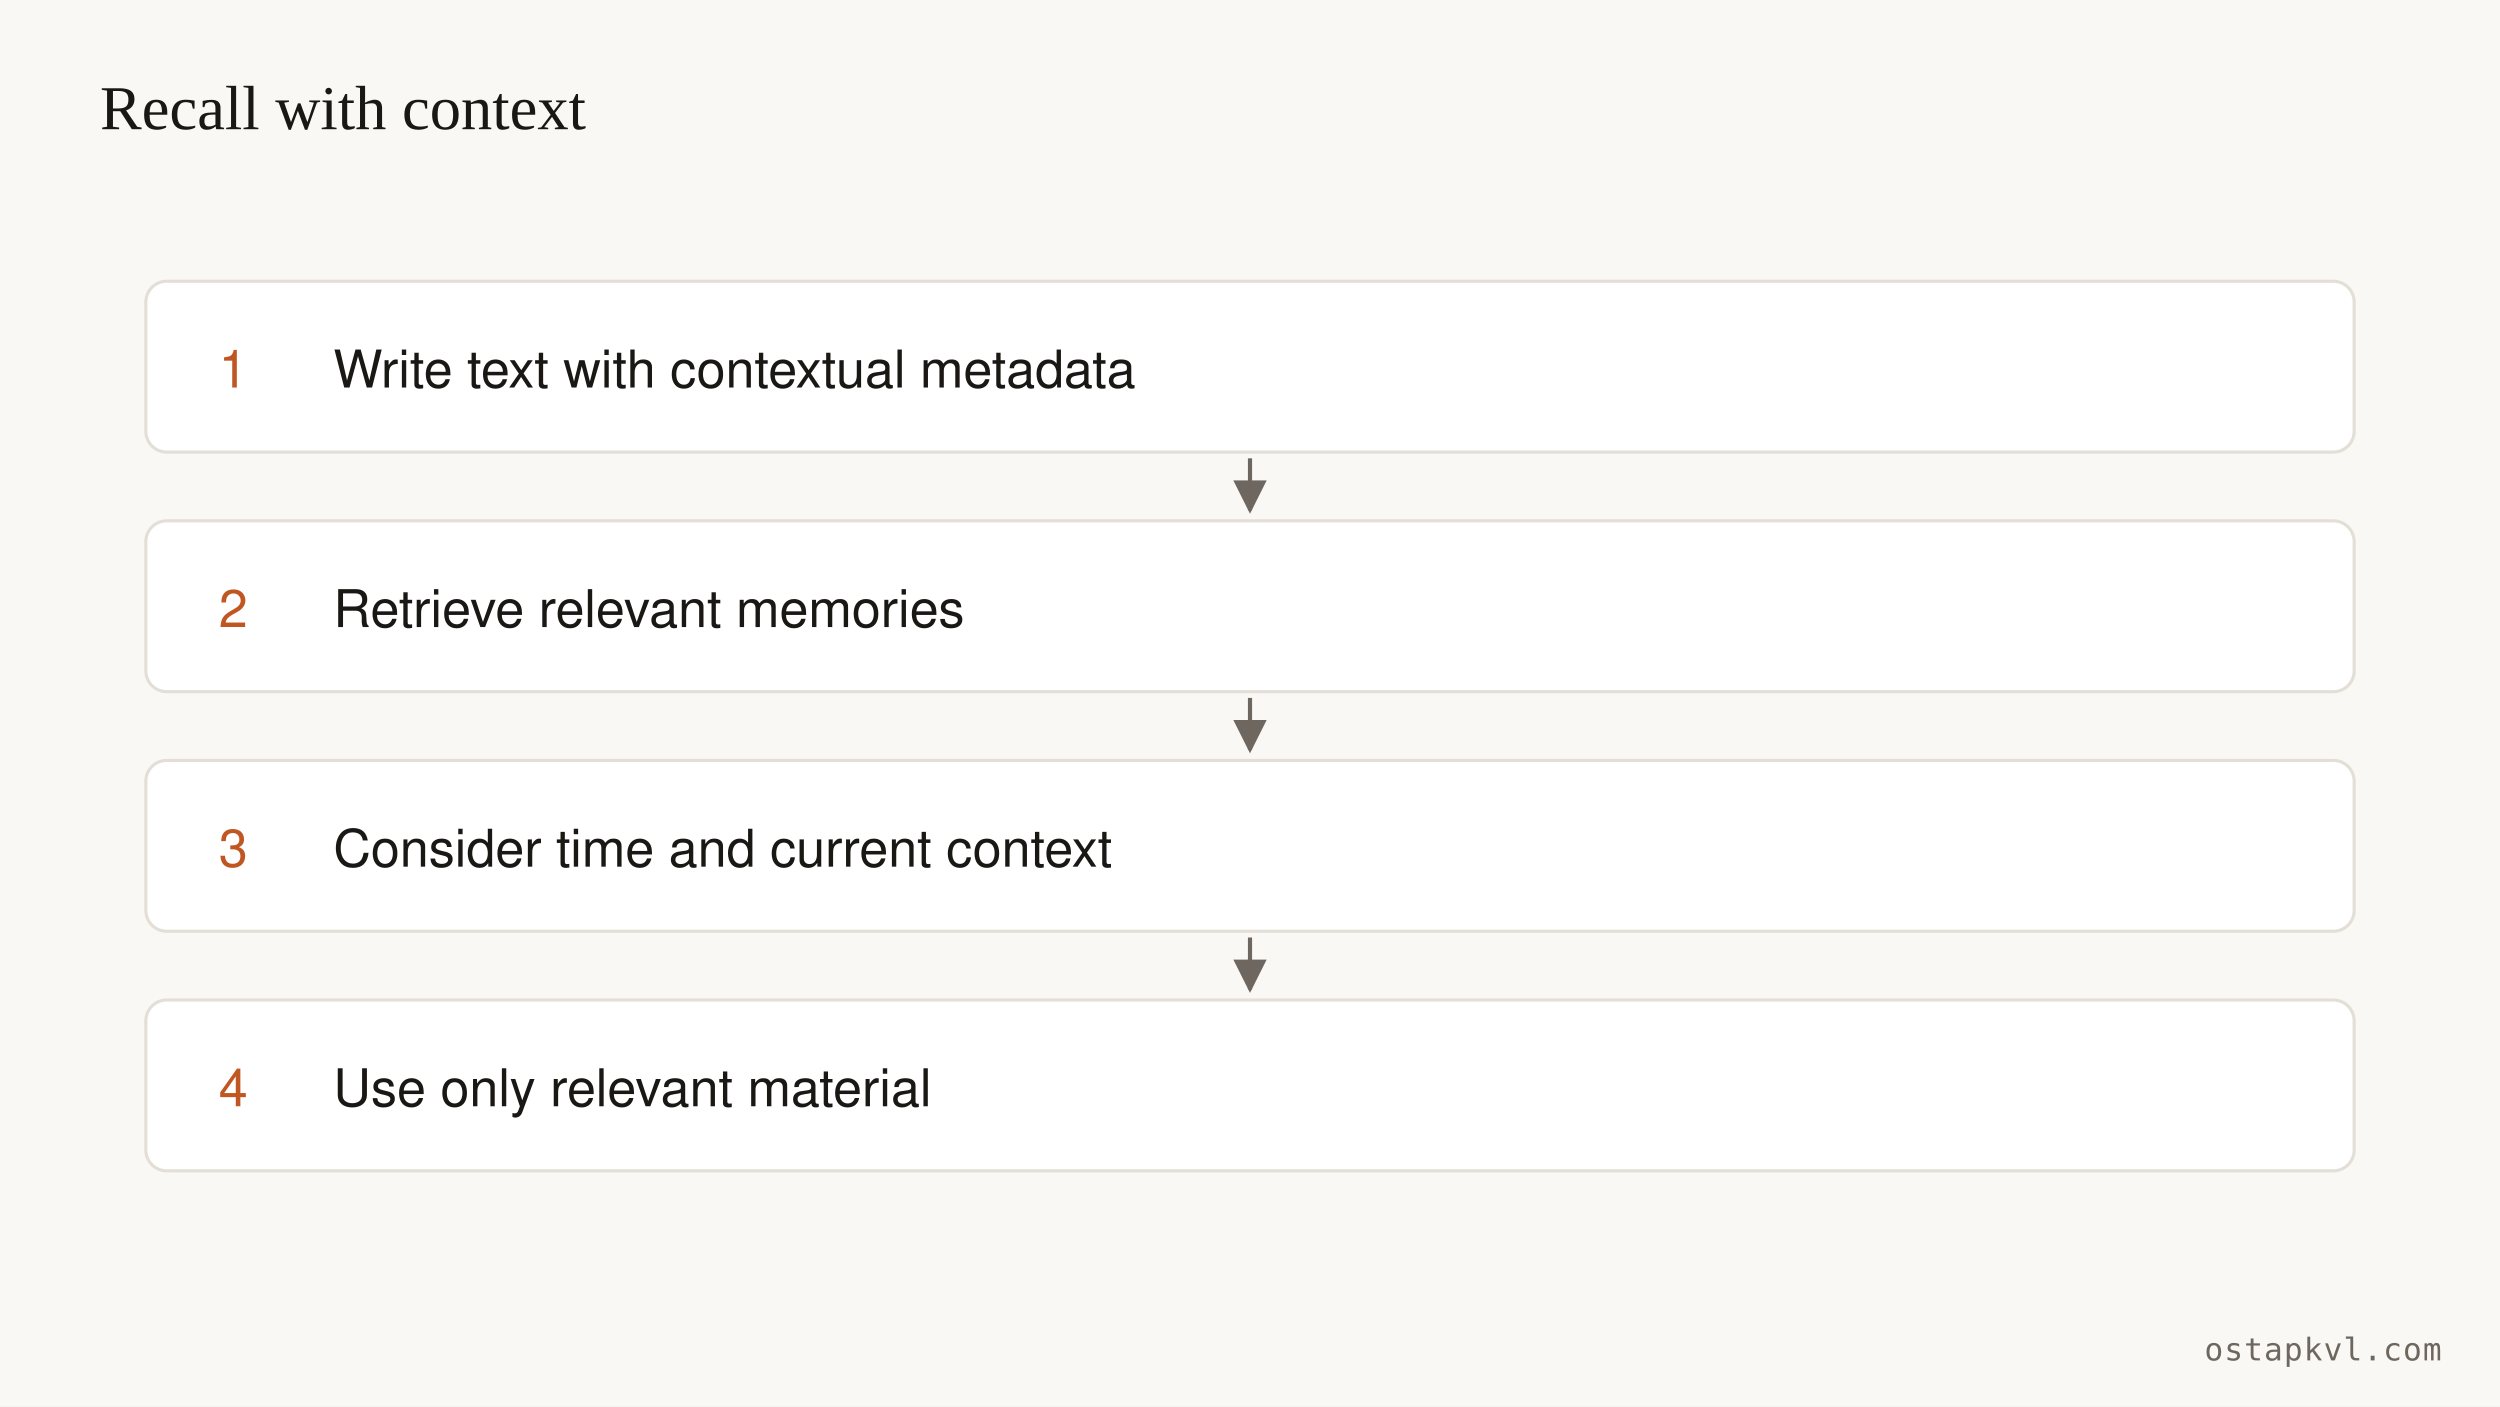
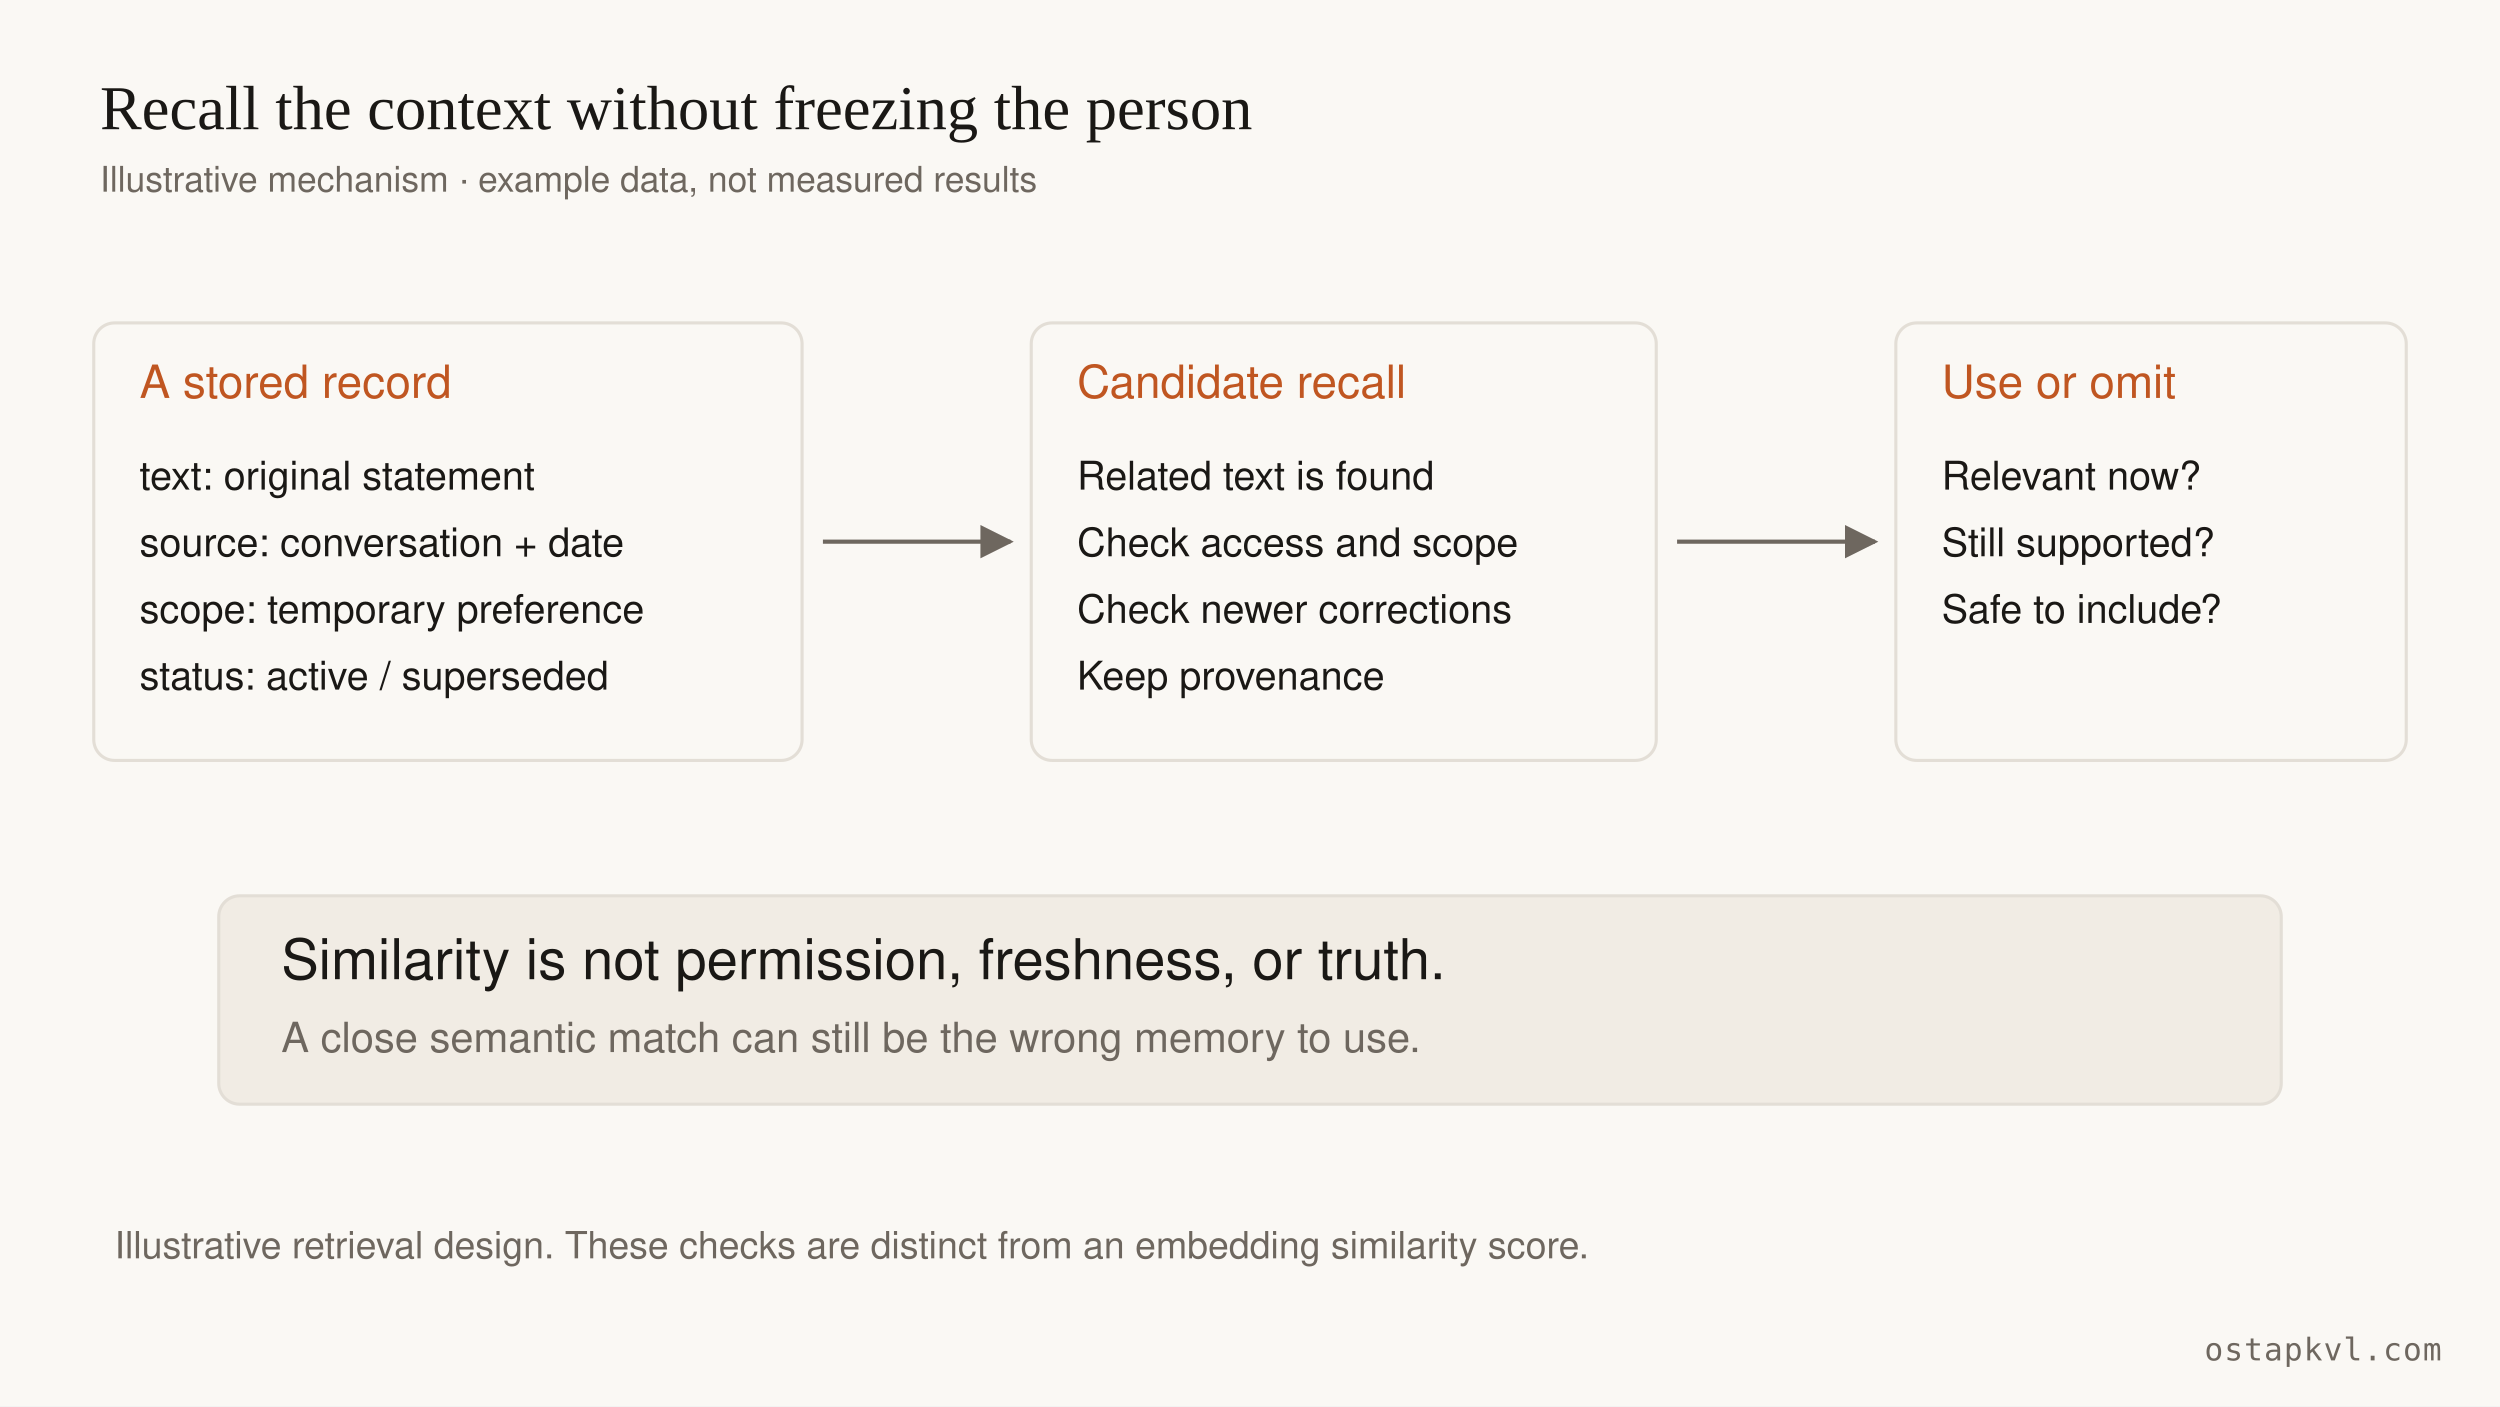
- <svg xmlns="http://www.w3.org/2000/svg" width="1200" height="675" viewBox="0 0 1200 675" role="img" aria-label="Recall with context">
+ <svg xmlns="http://www.w3.org/2000/svg" width="1200" height="675" viewBox="0 0 1200 675" role="img" aria-label="Recall the context without freezing the person">
  <defs>
    <marker id="arr" viewBox="0 0 10 10" refX="9" refY="5" markerWidth="8" markerHeight="8" orient="auto-start-reverse">
      <path d="M0,0 L10,5 L0,10 z" fill="#6E675F" />
    </marker>
    <marker id="arrA" viewBox="0 0 10 10" refX="9" refY="5" markerWidth="8" markerHeight="8" orient="auto-start-reverse">
      <path d="M0,0 L10,5 L0,10 z" fill="#C05621" />
    </marker>
  </defs>
  <rect width="100%" height="100%" fill="#FAF8F4" />
-   <text x="48" y="62" font-family="Georgia, 'Times New Roman', serif" font-size="30" fill="#1A1815">Recall with context</text>
-   <rect x="70" y="135" width="1060" height="82" rx="10" fill="#fff" stroke="#E3DED6" stroke-width="1.5" />
-   <text x="105" y="186" font-family="'Helvetica Neue', Helvetica, Arial, sans-serif" font-size="25" fill="#C05621">1</text>
-   <text x="160" y="186" font-family="'Helvetica Neue', Helvetica, Arial, sans-serif" font-size="25" fill="#1A1815">Write text with contextual metadata</text>
-   <line x1="600" y1="220" x2="600" y2="245" stroke="#6E675F" stroke-width="2" marker-end="url(#arr)" />
-   <rect x="70" y="250" width="1060" height="82" rx="10" fill="#fff" stroke="#E3DED6" stroke-width="1.5" />
-   <text x="105" y="301" font-family="'Helvetica Neue', Helvetica, Arial, sans-serif" font-size="25" fill="#C05621">2</text>
-   <text x="160" y="301" font-family="'Helvetica Neue', Helvetica, Arial, sans-serif" font-size="25" fill="#1A1815">Retrieve relevant memories</text>
-   <line x1="600" y1="335" x2="600" y2="360" stroke="#6E675F" stroke-width="2" marker-end="url(#arr)" />
-   <rect x="70" y="365" width="1060" height="82" rx="10" fill="#fff" stroke="#E3DED6" stroke-width="1.5" />
-   <text x="105" y="416" font-family="'Helvetica Neue', Helvetica, Arial, sans-serif" font-size="25" fill="#C05621">3</text>
-   <text x="160" y="416" font-family="'Helvetica Neue', Helvetica, Arial, sans-serif" font-size="25" fill="#1A1815">Consider time and current context</text>
-   <line x1="600" y1="450" x2="600" y2="475" stroke="#6E675F" stroke-width="2" marker-end="url(#arr)" />
-   <rect x="70" y="480" width="1060" height="82" rx="10" fill="#fff" stroke="#E3DED6" stroke-width="1.5" />
-   <text x="105" y="531" font-family="'Helvetica Neue', Helvetica, Arial, sans-serif" font-size="25" fill="#C05621">4</text>
-   <text x="160" y="531" font-family="'Helvetica Neue', Helvetica, Arial, sans-serif" font-size="25" fill="#1A1815">Use only relevant material</text>
+   <text x="48" y="62" font-family="Georgia, 'Times New Roman', serif" font-size="30" fill="#1A1815">Recall the context without freezing the person</text>
+   <text x="48" y="92" font-family="'Helvetica Neue', Helvetica, Arial, sans-serif" font-size="17" fill="#6E675F">Illustrative mechanism · example data, not measured results</text>
+   <rect x="45" y="155" width="340" height="210" rx="10" fill="#FAF8F4" stroke="#E3DED6" stroke-width="1.5" />
+   <text x="67" y="191" font-family="'Helvetica Neue', Helvetica, Arial, sans-serif" font-size="22" fill="#C05621">A stored record</text>
+   <text x="67" y="235" font-family="'Helvetica Neue', Helvetica, Arial, sans-serif" font-size="19" fill="#1A1815">text: original statement</text>
+   <text x="67" y="267" font-family="'Helvetica Neue', Helvetica, Arial, sans-serif" font-size="19" fill="#1A1815">source: conversation + date</text>
+   <text x="67" y="299" font-family="'Helvetica Neue', Helvetica, Arial, sans-serif" font-size="19" fill="#1A1815">scope: temporary preference</text>
+   <text x="67" y="331" font-family="'Helvetica Neue', Helvetica, Arial, sans-serif" font-size="19" fill="#1A1815">status: active / superseded</text>
+   <line x1="395" y1="260" x2="485" y2="260" stroke="#6E675F" stroke-width="2" marker-end="url(#arr)" />
+   <rect x="495" y="155" width="300" height="210" rx="10" fill="#FAF8F4" stroke="#E3DED6" stroke-width="1.5" />
+   <text x="517" y="191" font-family="'Helvetica Neue', Helvetica, Arial, sans-serif" font-size="22" fill="#C05621">Candidate recall</text>
+   <text x="517" y="235" font-family="'Helvetica Neue', Helvetica, Arial, sans-serif" font-size="19" fill="#1A1815">Related text is found</text>
+   <text x="517" y="267" font-family="'Helvetica Neue', Helvetica, Arial, sans-serif" font-size="19" fill="#1A1815">Check access and scope</text>
+   <text x="517" y="299" font-family="'Helvetica Neue', Helvetica, Arial, sans-serif" font-size="19" fill="#1A1815">Check newer corrections</text>
+   <text x="517" y="331" font-family="'Helvetica Neue', Helvetica, Arial, sans-serif" font-size="19" fill="#1A1815">Keep provenance</text>
+   <line x1="805" y1="260" x2="900" y2="260" stroke="#6E675F" stroke-width="2" marker-end="url(#arr)" />
+   <rect x="910" y="155" width="245" height="210" rx="10" fill="#FAF8F4" stroke="#E3DED6" stroke-width="1.5" />
+   <text x="932" y="191" font-family="'Helvetica Neue', Helvetica, Arial, sans-serif" font-size="22" fill="#C05621">Use or omit</text>
+   <text x="932" y="235" font-family="'Helvetica Neue', Helvetica, Arial, sans-serif" font-size="19" fill="#1A1815">Relevant now?</text>
+   <text x="932" y="267" font-family="'Helvetica Neue', Helvetica, Arial, sans-serif" font-size="19" fill="#1A1815">Still supported?</text>
+   <text x="932" y="299" font-family="'Helvetica Neue', Helvetica, Arial, sans-serif" font-size="19" fill="#1A1815">Safe to include?</text>
+   <rect x="105" y="430" width="990" height="100" rx="10" fill="#F1ECE4" stroke="#E3DED6" stroke-width="1.5" />
+   <text x="135" y="470" font-family="'Helvetica Neue', Helvetica, Arial, sans-serif" font-size="27" fill="#1A1815">Similarity is not permission, freshness, or truth.</text>
+   <text x="135" y="505" font-family="'Helvetica Neue', Helvetica, Arial, sans-serif" font-size="20" fill="#6E675F">A close semantic match can still be the wrong memory to use.</text>
+   <text x="55" y="604" font-family="'Helvetica Neue', Helvetica, Arial, sans-serif" font-size="18" fill="#6E675F">Illustrative retrieval design. These checks are distinct from an embedding similarity score.</text>
  <text x="1172" y="653" font-family="Menlo, Consolas, monospace" font-size="15" fill="#6E675F" text-anchor="end" letter-spacing="0.5">ostapkvl.com</text>
</svg>
